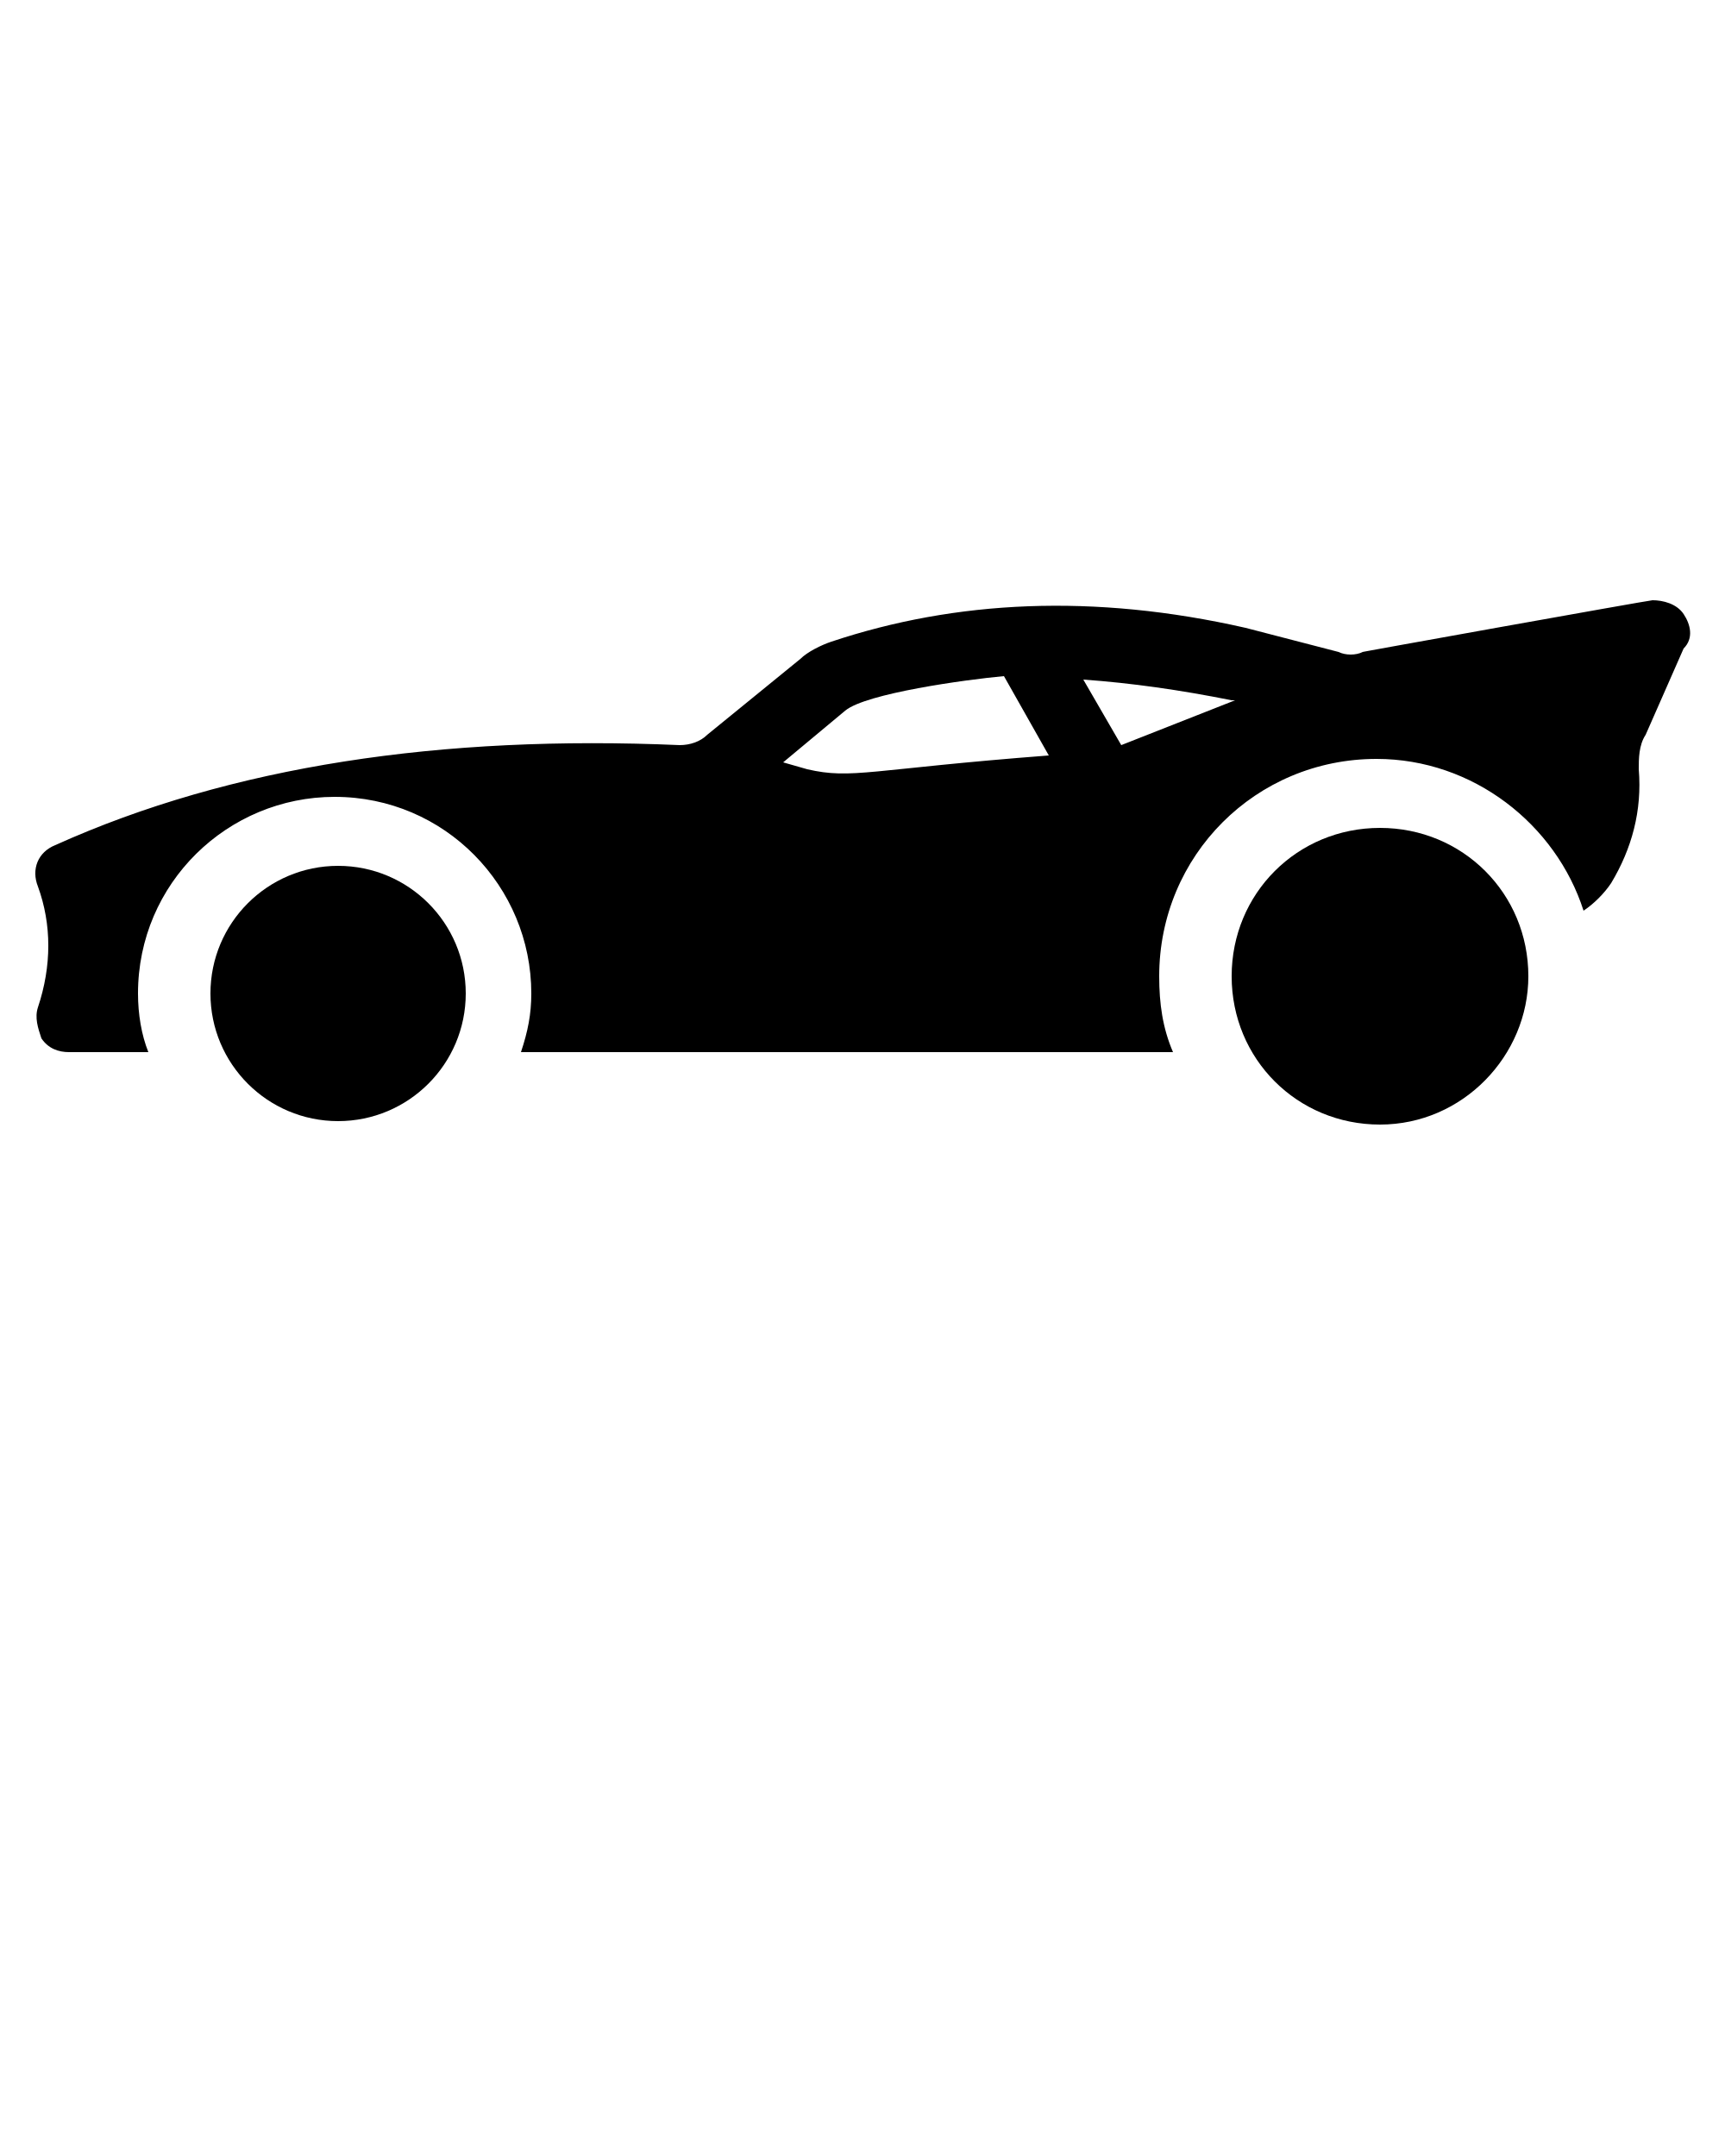
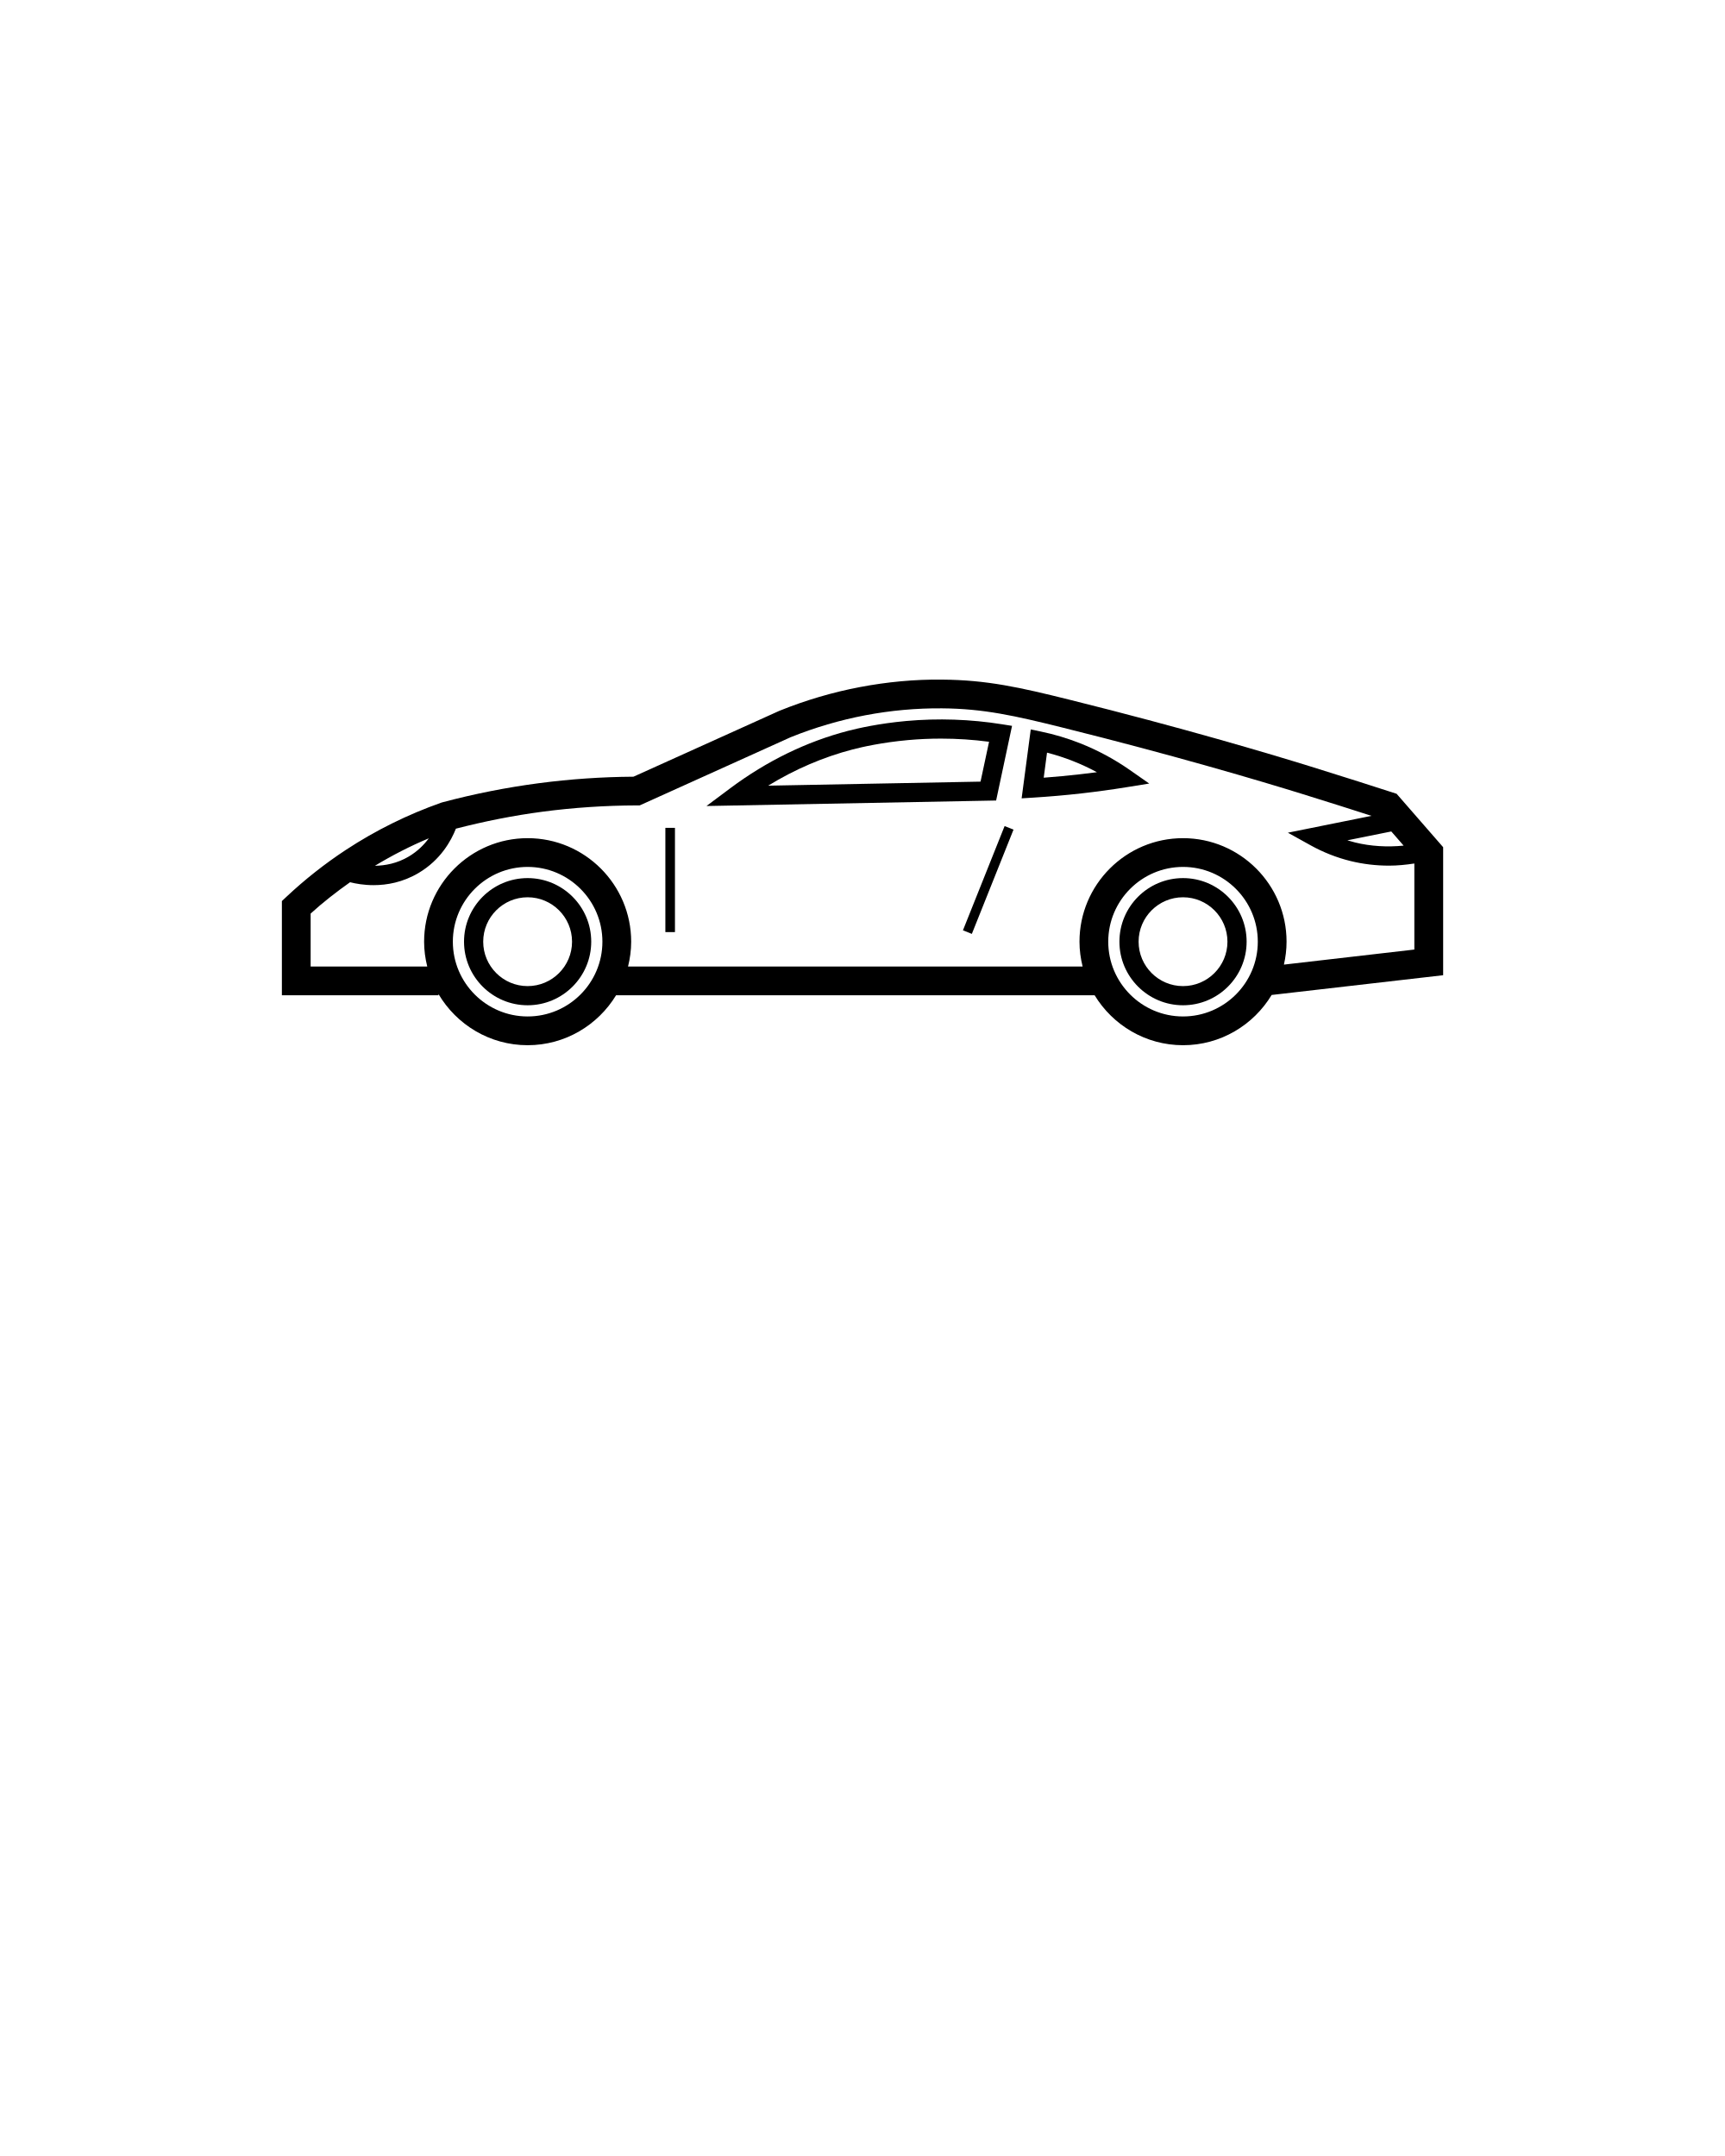
- <svg xmlns="http://www.w3.org/2000/svg" version="1.1" x="0px" y="0px" viewBox="0 0 50 62.5" style="enable-background:new 0 0 50 50;" xml:space="preserve">
-   <g>
-     <circle cx="9.8" cy="28.8" r="3.7" />
-     <path d="M44.3,28.3c0-2.4-1.9-4.3-4.3-4.3c-2.4,0-4.3,1.9-4.3,4.3c0,2.4,1.9,4.3,4.3,4.3C42.4,32.6,44.3,30.6,44.3,28.3z" />
-     <path d="M48.8,17.8c-0.2-0.3-0.6-0.4-0.9-0.4c-0.1,0-9,1.6-8.4,1.5c-0.2,0.1-0.5,0.1-0.7,0l-2.7-0.7c-4.4-1-8.4-0.8-12,0.4   c-0.3,0.1-0.7,0.3-0.9,0.5l-2.7,2.2c-0.2,0.2-0.5,0.3-0.8,0.3c-6.9-0.3-13,0.6-18.1,2.9c-0.5,0.2-0.7,0.7-0.5,1.2   c0.4,1.1,0.4,2.3,0,3.5c-0.1,0.3,0,0.6,0.1,0.9c0.2,0.3,0.5,0.4,0.8,0.4h2.3c-0.2-0.5-0.3-1.1-0.3-1.7c0-3.2,2.6-5.7,5.7-5.7   c3.2,0,5.7,2.6,5.7,5.7c0,0.6-0.1,1.1-0.3,1.7h18c0.3,0,0.6,0,0.9,0c-0.3-0.7-0.4-1.4-0.4-2.2c0-3.5,2.8-6.3,6.3-6.3   c2.8,0,5.2,1.9,6,4.4c0.3-0.2,0.6-0.5,0.8-0.8c0.6-1,0.9-2.1,0.8-3.3c0-0.3,0-0.7,0.2-1l1.1-2.5C49.1,18.5,49,18.1,48.8,17.8z    M23.4,22.3l-0.7-0.2l1.8-1.5c0.6-0.5,3.5-0.9,4.6-1l1.3,2.3C25.2,22.3,24.7,22.6,23.4,22.3z M32.5,21.6l-1.1-1.9   c1.4,0.1,2.8,0.3,4.3,0.6l0.1,0L32.5,21.6z" />
-   </g>
+ <svg xmlns="http://www.w3.org/2000/svg" version="1.1" x="0px" y="0px" viewBox="0 0 100 125" style="enable-background:new 0 0 100 100;" xml:space="preserve">
+   <path d="M30.587,50.91c-2.033,0-3.687,1.654-3.687,3.686c0,2.033,1.654,3.687,3.687,3.687  c2.033,0,3.687-1.654,3.687-3.687C34.274,52.564,32.62,50.91,30.587,50.91z M30.587,57.172  c-1.42,0-2.575-1.156-2.575-2.575c0-1.42,1.155-2.575,2.575-2.575c1.42,0,2.575,1.155,2.575,2.575  C33.162,56.016,32.007,57.172,30.587,57.172z" />
+   <path d="M68.581,50.91c-2.033,0-3.687,1.654-3.687,3.686c0,2.033,1.654,3.687,3.687,3.687  c2.033,0,3.687-1.654,3.687-3.687C72.268,52.564,70.614,50.91,68.581,50.91z M68.581,57.172  c-1.42,0-2.575-1.156-2.575-2.575c0-1.42,1.155-2.575,2.575-2.575c1.42,0,2.575,1.155,2.575,2.575  C71.156,56.016,70.001,57.172,68.581,57.172z" />
+   <path d="M83.659,49.116l-2.696-3.094l-0.22-0.071c-1.07-0.347-2.726-0.879-4.758-1.509  c-2.416-0.749-7.448-2.249-14.009-3.88c-2.849-0.708-4.765-1.14-7.351-1.159  c-1.595-0.021-3.204,0.134-4.773,0.432c-1.585,0.301-3.148,0.76-4.677,1.379l-8.452,3.817  c-1.831,0.012-3.676,0.139-5.485,0.377c-1.879,0.247-3.761,0.621-5.594,1.109l-0.062,0.019  c-1.95,0.687-3.811,1.608-5.53,2.738c-1.222,0.803-2.382,1.719-3.448,2.721l-0.263,0.247v5.462  h9.078v-0.071c1.045,1.771,2.968,2.966,5.169,2.966c2.172,0,4.072-1.163,5.126-2.895h27.743  c1.054,1.732,2.954,2.895,5.126,2.895c2.179,0,4.084-1.171,5.136-2.913l9.942-1.145V49.116z   M80.655,48.206l0.715,0.821c-0.951,0.094-1.906,0.04-2.812-0.182  c-0.151-0.037-0.302-0.079-0.451-0.125L80.655,48.206z M24.859,48.603  c-0.274,0.371-0.647,0.75-1.16,1.055c-0.684,0.406-1.377,0.528-1.965,0.538  C22.735,49.592,23.778,49.055,24.859,48.603z M30.587,58.932c-2.39,0-4.335-1.945-4.335-4.335  s1.945-4.335,4.335-4.335s4.335,1.945,4.335,4.335S32.978,58.932,30.587,58.932z M68.581,58.932  c-2.39,0-4.335-1.945-4.335-4.335s1.945-4.335,4.335-4.335s4.335,1.945,4.335,4.335  S70.971,58.932,68.581,58.932z M74.43,55.926c0.097-0.428,0.153-0.872,0.153-1.329  c0-3.31-2.693-6.002-6.002-6.002c-3.31,0-6.002,2.693-6.002,6.002c0,0.497,0.067,0.978,0.182,1.44  H36.408c0.114-0.462,0.182-0.943,0.182-1.44c0-3.31-2.693-6.002-6.002-6.002  s-6.002,2.693-6.002,6.002c0,0.497,0.067,0.978,0.182,1.44H18.008V52.967  c0.719-0.656,1.491-1.254,2.285-1.817c0.328,0.082,0.799,0.169,1.363,0.169  c0.767,0,1.691-0.16,2.61-0.706c1.28-0.76,1.889-1.872,2.163-2.569  c1.652-0.425,3.339-0.762,5.026-0.984c1.798-0.237,3.632-0.359,5.451-0.364l0.179-0.001l8.746-3.951  c1.397-0.564,2.855-0.993,4.333-1.274c1.462-0.278,2.96-0.415,4.449-0.402  c2.401,0.018,4.231,0.431,6.961,1.11c6.521,1.621,11.519,3.11,13.918,3.854  c1.622,0.503,2.981,0.936,4.014,1.269l-4.847,0.977l1.319,0.732c0.732,0.406,1.51,0.713,2.314,0.911  c0.725,0.178,1.475,0.267,2.232,0.267c0.489,0,0.979-0.05,1.467-0.124v4.989L74.43,55.926z" />
+   <path d="M58.669,42.084L58.091,41.992c-1.837-0.294-3.707-0.357-5.556-0.19  c-1.568,0.142-2.789,0.419-3.378,0.572c-2.411,0.628-4.705,1.746-6.818,3.323l-1.385,1.034  l16.792-0.319L58.669,42.084z M56.843,45.317L44.532,45.551c1.558-0.954,3.201-1.659,4.904-2.102  c0.556-0.144,1.71-0.405,3.199-0.54c0.637-0.058,1.275-0.086,1.915-0.086  c0.931,0,1.863,0.061,2.787,0.183L56.843,45.317z" />
+   <path d="M62.604,43.089c-0.732-0.288-1.494-0.516-2.265-0.676l-0.585-0.122l-0.529,3.995  l0.674-0.042c0.931-0.058,1.875-0.14,2.807-0.246c0.857-0.097,1.719-0.215,2.562-0.351l1.353-0.218  l-1.123-0.786C64.597,44.014,63.624,43.49,62.604,43.089z M62.581,44.894  c-0.689,0.078-1.385,0.143-2.076,0.195l0.192-1.452c0.51,0.131,1.012,0.294,1.5,0.486  c0.476,0.187,0.942,0.404,1.393,0.648C63.254,44.815,62.917,44.857,62.581,44.894z" />
+   <rect x="38.572" y="47.997" width="0.556" height="6.044" />
+   <rect x="57.011" y="47.764" transform="matrix(-0.92862 -0.37103 0.37103 -0.92862 91.55848 119.6524)" width="0.556" height="6.51" />
</svg>
